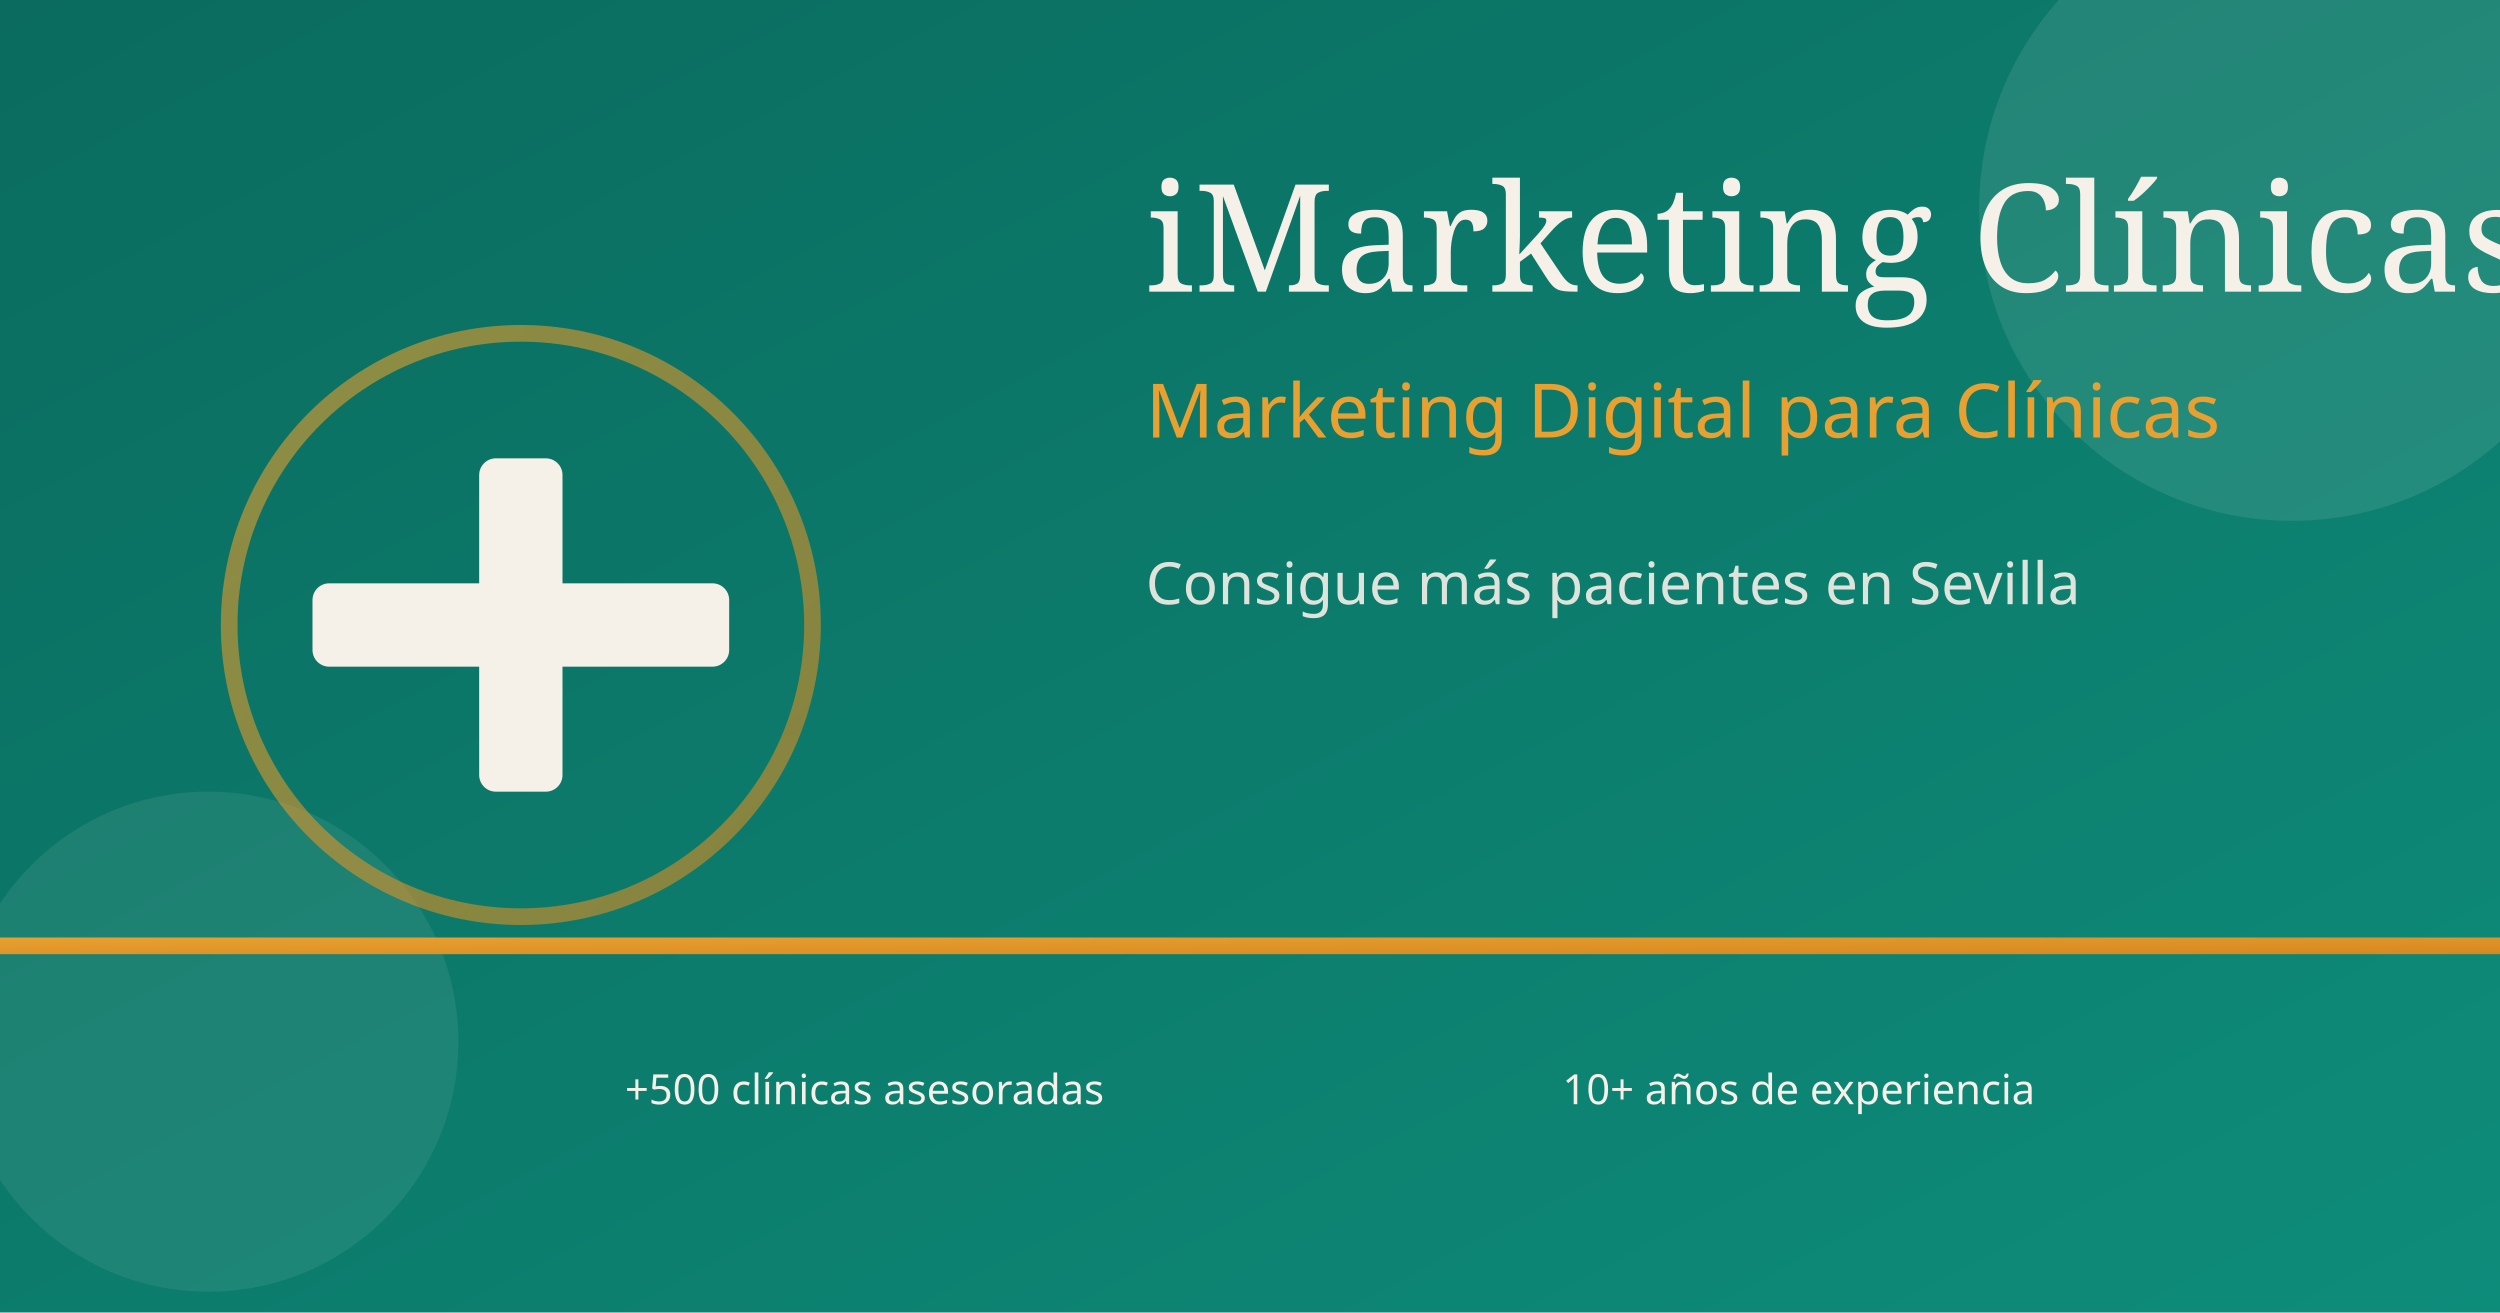
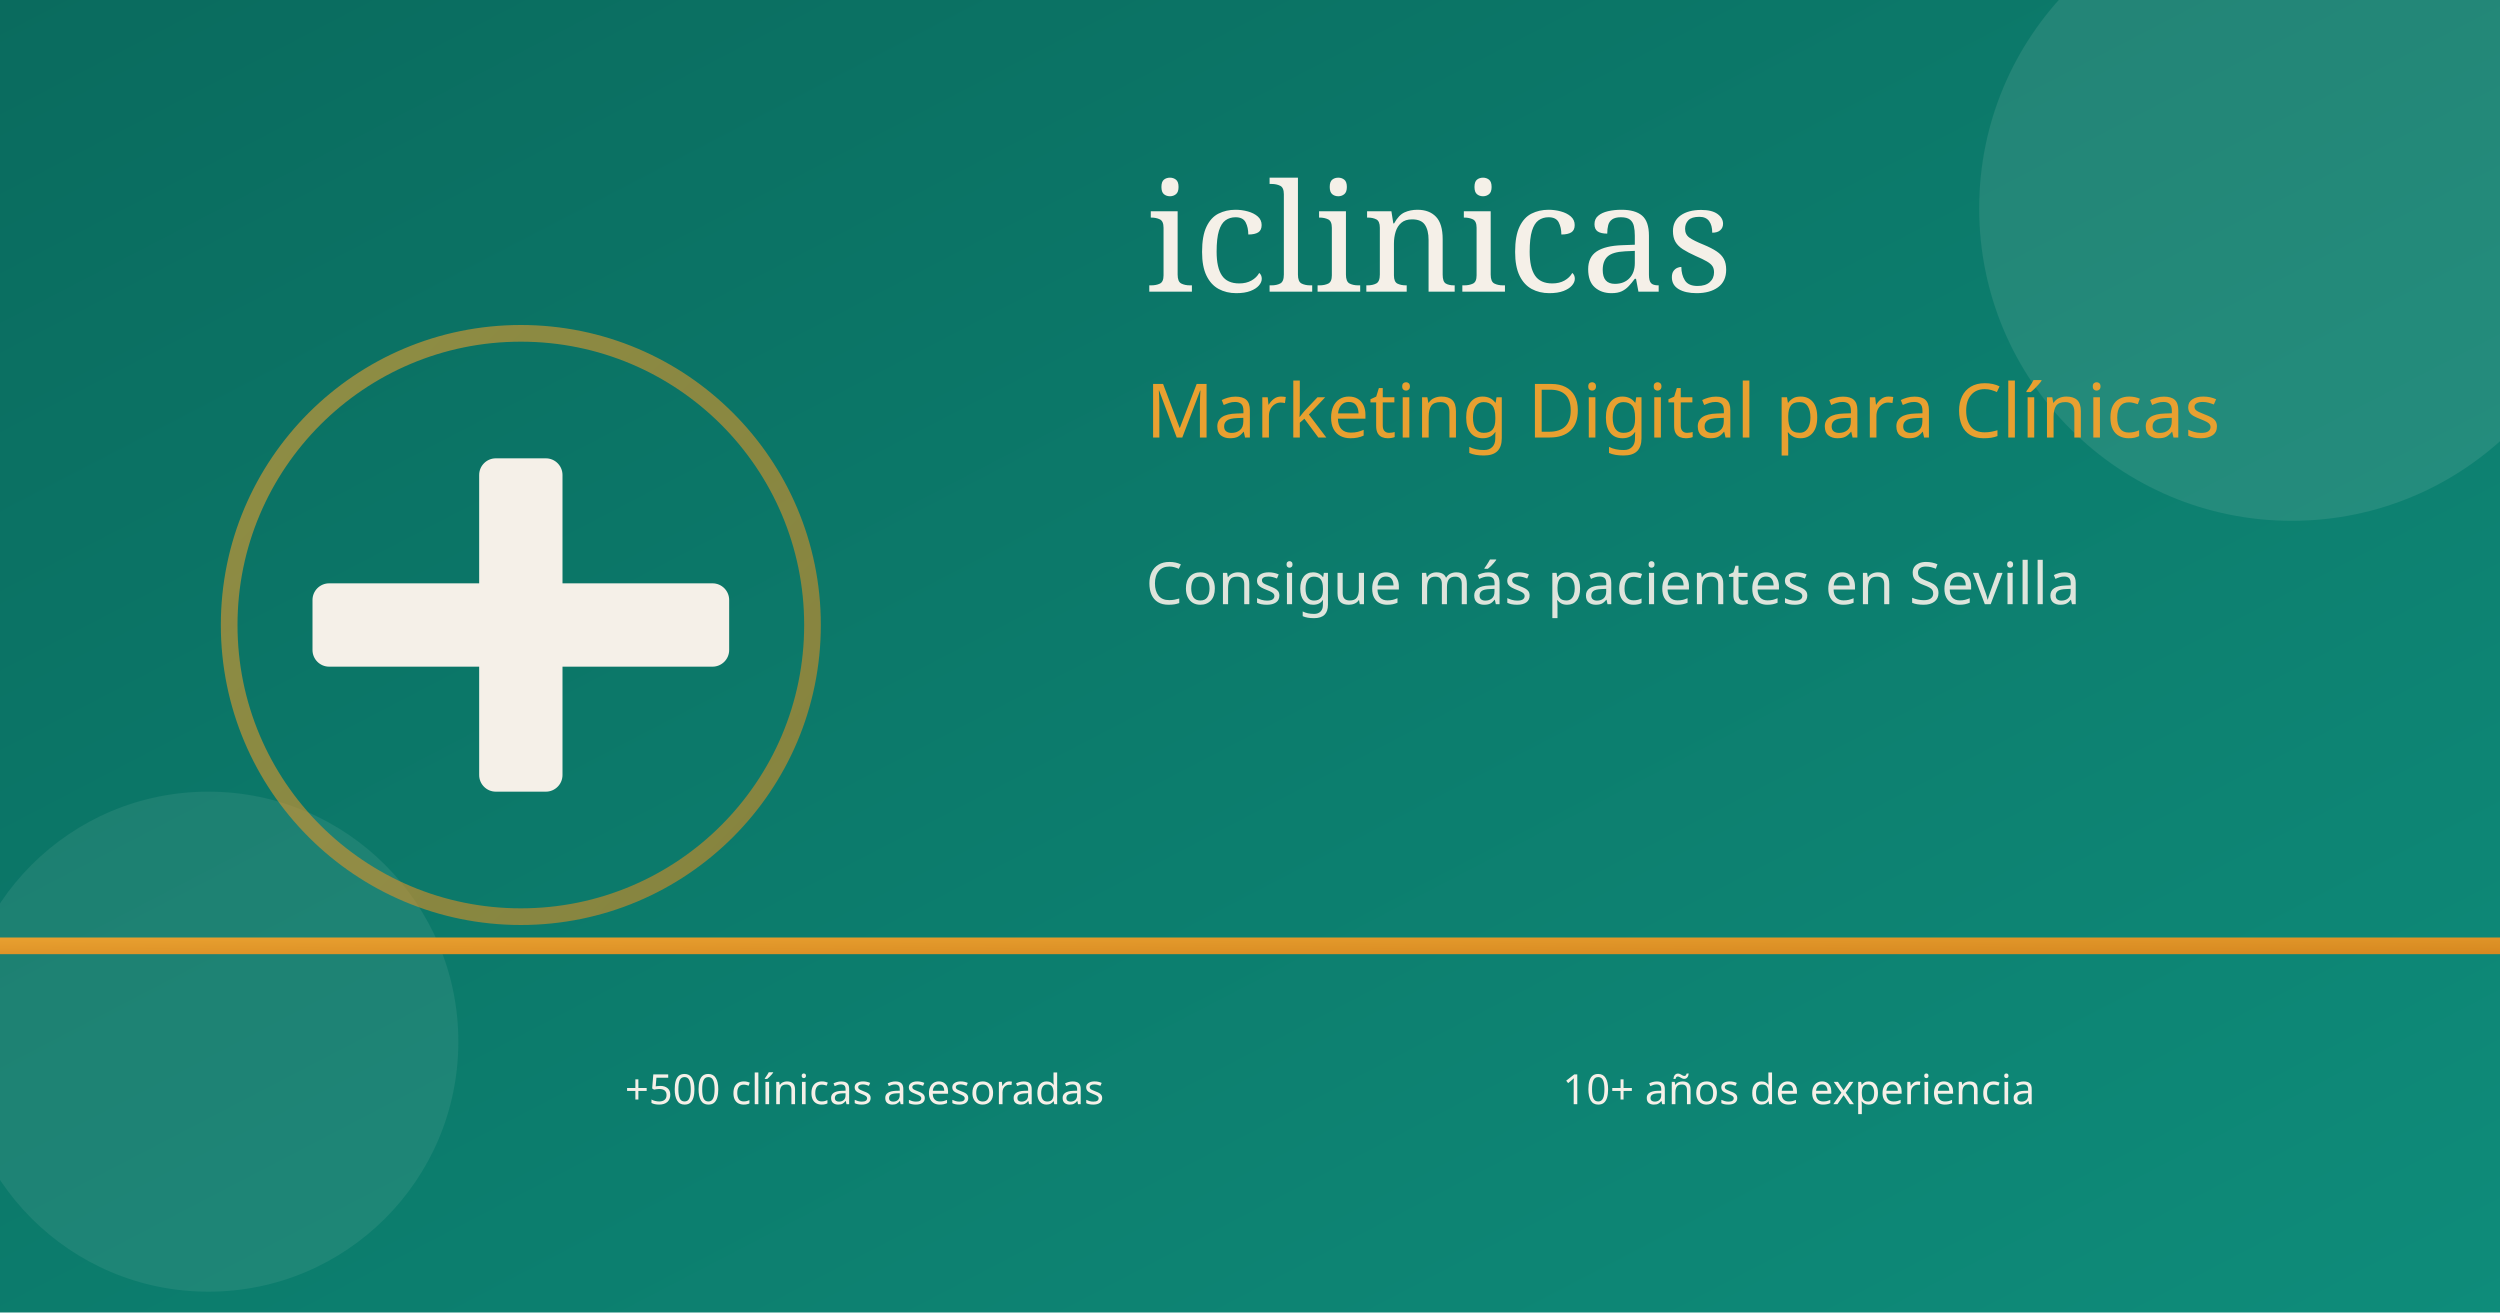
<svg xmlns="http://www.w3.org/2000/svg" viewBox="0 0 1200 630">
  <defs>
    <linearGradient id="bgGradient" x1="0%" y1="0%" x2="100%" y2="100%">
      <stop offset="0%" style="stop-color:#0A6B5E;stop-opacity:1" />
      <stop offset="100%" style="stop-color:#0E8C7A;stop-opacity:1" />
    </linearGradient>
    <linearGradient id="accentGradient" x1="0%" y1="0%" x2="100%" y2="100%">
      <stop offset="0%" style="stop-color:#E8A030;stop-opacity:1" />
      <stop offset="100%" style="stop-color:#D68820;stop-opacity:1" />
    </linearGradient>
  </defs>
  <rect width="1200" height="630" fill="url(#bgGradient)" />
  <circle cx="1100" cy="100" r="150" fill="#F5F0E8" opacity="0.1" />
  <circle cx="100" cy="500" r="120" fill="#F5F0E8" opacity="0.08" />
  <g transform="translate(150, 200)">
    <rect x="80" y="20" width="40" height="160" fill="#F5F0E8" rx="8" />
    <rect x="0" y="80" width="200" height="40" fill="#F5F0E8" rx="8" />
    <circle cx="100" cy="100" r="140" fill="none" stroke="url(#accentGradient)" stroke-width="8" opacity="0.6" />
  </g>
  <text x="550" y="140" font-family="'DM Serif Display', serif" font-size="72" font-weight="400" fill="#F5F0E8">
-     iMarketing Clínicas
+     iclinicas
  </text>
  <text x="550" y="210" font-family="'DM Sans', sans-serif" font-size="36" fill="#E8A030" font-weight="300">
    Marketing Digital para Clínicas
  </text>
  <text x="550" y="290" font-family="'DM Sans', sans-serif" font-size="28" fill="#F5F0E8" opacity="0.9">
    Consigue más pacientes en Sevilla
  </text>
  <rect y="450" width="1200" height="8" fill="url(#accentGradient)" />
  <g font-family="'DM Sans', sans-serif" font-size="20" fill="#F5F0E8">
    <text x="300" y="530">+500 clínicas asesoradas</text>
    <text x="750" y="530">10+ años de experiencia</text>
  </g>
</svg>
